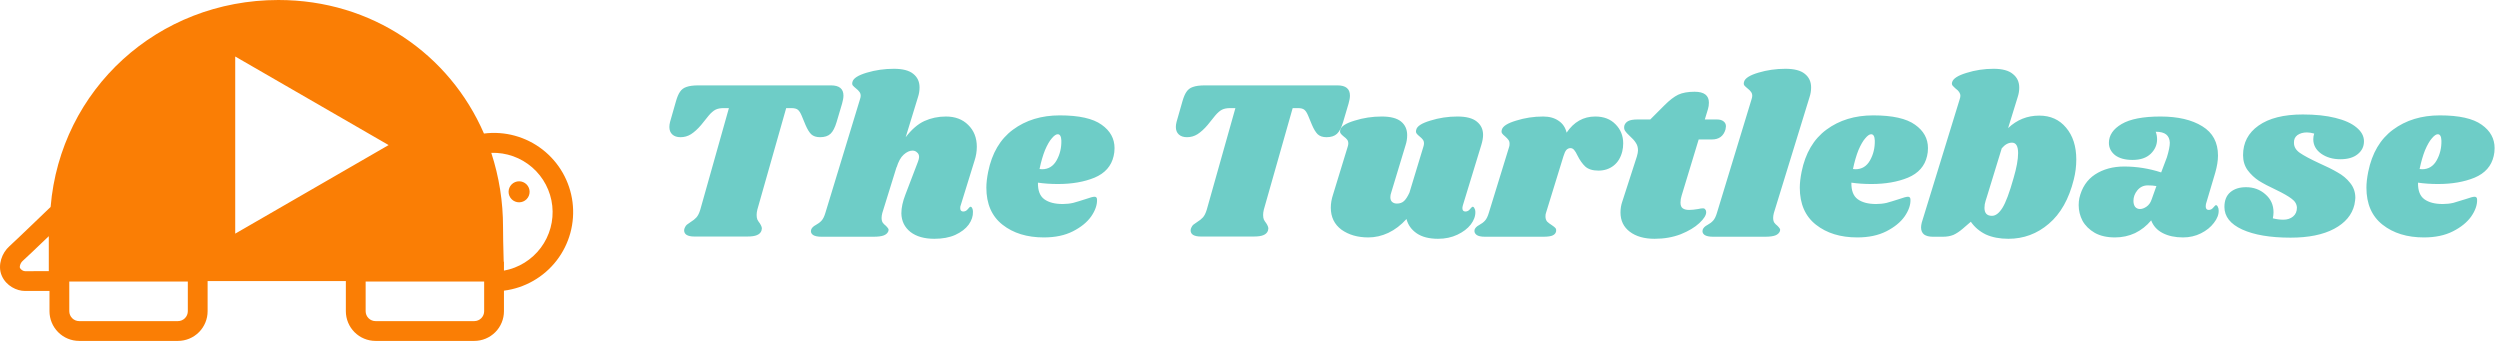
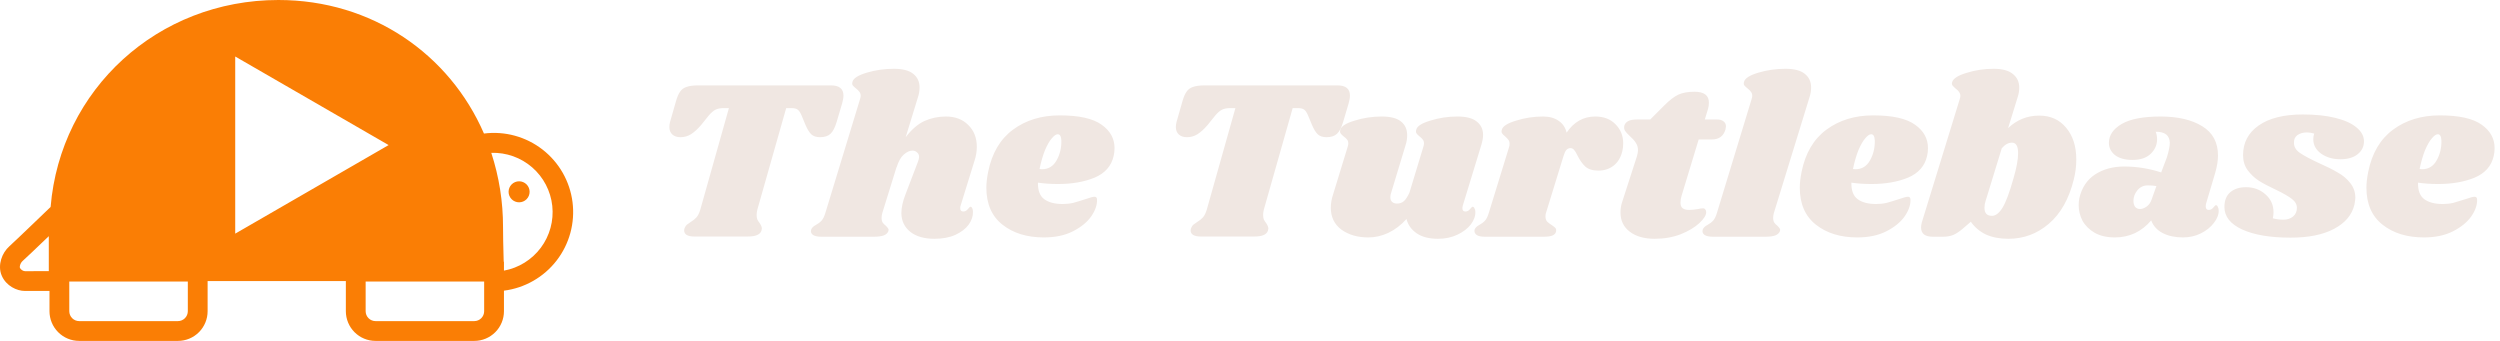
<svg xmlns="http://www.w3.org/2000/svg" width="264" height="36" viewBox="0 0 264 36" fill="none">
  <path fill-rule="evenodd" clip-rule="evenodd" d="M57.282 15.785C55.528 14.427 53.307 13.822 51.106 14.102C47.475 5.724 39.285 0 29.401 0C16.67 0 6.373 9.433 5.345 21.854L4.843 22.335L3.421 23.7C2.349 24.729 1.247 25.776 1.011 25.985C0.593 26.36 0.286 26.843 0.124 27.38C-0.032 27.896 -0.074 28.54 0.198 29.142C0.664 30.188 1.759 30.725 2.637 30.725H5.226V32.864C5.226 33.696 5.556 34.493 6.144 35.081C6.732 35.67 7.53 36 8.362 36H18.788C19.62 36 20.418 35.67 21.006 35.081C21.594 34.493 21.924 33.696 21.924 32.864V29.68H36.522V32.864C36.522 33.696 36.852 34.493 37.44 35.081C38.028 35.67 38.826 36 39.658 36H50.082C50.914 36 51.711 35.67 52.3 35.081C52.888 34.493 53.218 33.696 53.218 32.864V30.694C55.418 30.414 57.417 29.271 58.775 27.517C60.133 25.764 60.738 23.542 60.458 21.342C60.178 19.142 59.036 17.143 57.282 15.785ZM53.12 23.978C53.125 21.317 52.706 18.671 51.88 16.14C53.462 16.089 55.005 16.637 56.199 17.675C57.393 18.713 58.151 20.165 58.321 21.738C58.49 23.312 58.058 24.891 57.112 26.16C56.165 27.428 54.775 28.292 53.218 28.578V27.637H53.191L53.17 26.843C53.145 25.893 53.12 24.944 53.12 23.978ZM5.153 24.94V28.632L2.637 28.637C2.532 28.629 2.429 28.594 2.341 28.536C2.24 28.477 2.159 28.392 2.104 28.289C2.098 28.273 2.069 28.17 2.125 27.986C2.173 27.824 2.263 27.676 2.387 27.56C2.671 27.311 3.823 26.215 4.868 25.212L5.153 24.94ZM38.612 29.728H51.127V32.864C51.127 33.141 51.017 33.407 50.821 33.603C50.625 33.799 50.359 33.909 50.082 33.909H39.658C39.38 33.909 39.114 33.799 38.919 33.603C38.722 33.407 38.612 33.141 38.612 32.864V29.728ZM7.316 29.728H19.834V32.864C19.834 33.141 19.723 33.407 19.527 33.603C19.331 33.799 19.065 33.909 18.788 33.909H8.362C8.085 33.909 7.819 33.799 7.623 33.603C7.427 33.407 7.316 33.141 7.316 32.864V29.728ZM53.791 20.68C53.735 20.545 53.706 20.401 53.706 20.255C53.706 19.96 53.823 19.678 54.032 19.47C54.24 19.262 54.522 19.145 54.817 19.145C55.111 19.145 55.393 19.262 55.602 19.47C55.81 19.678 55.927 19.96 55.927 20.255C55.927 20.401 55.898 20.545 55.842 20.68C55.786 20.814 55.705 20.937 55.602 21.04C55.498 21.143 55.376 21.225 55.241 21.28C55.107 21.336 54.962 21.365 54.817 21.365C54.671 21.365 54.526 21.336 54.392 21.28C54.257 21.225 54.135 21.143 54.032 21.04C53.928 20.937 53.847 20.814 53.791 20.68ZM24.839 24.673L41.039 15.32L24.839 5.967V24.673Z" fill="#FA7E05" />
-   <path d="M87.749 9.016C88.629 9.016 89.069 9.376 89.069 10.096C89.069 10.32 89.021 10.6 88.925 10.936L88.349 12.88C88.173 13.472 87.957 13.888 87.701 14.128C87.445 14.368 87.077 14.488 86.597 14.488C86.197 14.488 85.885 14.384 85.661 14.176C85.453 13.968 85.253 13.64 85.061 13.192L84.653 12.208C84.525 11.904 84.389 11.696 84.245 11.584C84.101 11.472 83.877 11.416 83.573 11.416H83.021L79.973 22.144C79.925 22.352 79.901 22.536 79.901 22.696C79.901 22.888 79.925 23.048 79.973 23.176C80.037 23.304 80.125 23.44 80.237 23.584C80.381 23.808 80.453 23.992 80.453 24.136C80.453 24.168 80.437 24.248 80.405 24.376C80.325 24.584 80.165 24.736 79.925 24.832C79.701 24.928 79.373 24.976 78.941 24.976H73.301C72.965 24.976 72.701 24.92 72.509 24.808C72.333 24.696 72.245 24.536 72.245 24.328C72.245 24.232 72.269 24.136 72.317 24.04C72.381 23.896 72.453 23.792 72.533 23.728C72.629 23.648 72.765 23.552 72.941 23.44C73.181 23.296 73.381 23.136 73.541 22.96C73.701 22.784 73.837 22.512 73.949 22.144L76.973 11.416H76.421C76.069 11.416 75.781 11.472 75.557 11.584C75.333 11.696 75.093 11.904 74.837 12.208L74.045 13.192C73.677 13.624 73.317 13.952 72.965 14.176C72.629 14.384 72.261 14.488 71.861 14.488C71.493 14.488 71.205 14.392 70.997 14.2C70.789 14.008 70.685 13.744 70.685 13.408C70.685 13.248 70.709 13.072 70.757 12.88L71.381 10.696C71.509 10.248 71.653 9.912 71.813 9.688C71.973 9.448 72.197 9.28 72.485 9.184C72.789 9.072 73.213 9.016 73.757 9.016H87.749ZM101.448 21.688C101.416 21.752 101.4 21.848 101.4 21.976C101.4 22.088 101.424 22.176 101.472 22.24C101.536 22.304 101.616 22.336 101.712 22.336C101.904 22.336 102.064 22.256 102.192 22.096C102.336 21.92 102.432 21.832 102.48 21.832C102.56 21.832 102.624 21.888 102.672 22C102.72 22.096 102.744 22.216 102.744 22.36C102.76 22.824 102.608 23.28 102.288 23.728C101.968 24.16 101.496 24.52 100.872 24.808C100.264 25.08 99.528 25.216 98.664 25.216C97.608 25.216 96.768 24.976 96.144 24.496C95.52 24 95.2 23.344 95.184 22.528C95.184 21.936 95.328 21.272 95.616 20.536L96.936 17.08C97.016 16.872 97.056 16.704 97.056 16.576C97.056 16.368 96.984 16.208 96.84 16.096C96.712 15.968 96.552 15.904 96.36 15.904C96.056 15.904 95.744 16.048 95.424 16.336C95.12 16.608 94.872 17.056 94.68 17.68V17.632L93.168 22.504C93.12 22.696 93.096 22.864 93.096 23.008C93.096 23.216 93.136 23.384 93.216 23.512C93.296 23.624 93.408 23.736 93.552 23.848C93.664 23.96 93.744 24.056 93.792 24.136C93.84 24.2 93.848 24.288 93.816 24.4C93.736 24.608 93.576 24.76 93.336 24.856C93.096 24.952 92.728 25 92.232 25H86.76C86.344 25 86.04 24.936 85.848 24.808C85.656 24.664 85.592 24.48 85.656 24.256C85.72 24.064 85.888 23.896 86.16 23.752C86.4 23.624 86.6 23.472 86.76 23.296C86.92 23.12 87.056 22.84 87.168 22.456L90.816 10.48C90.864 10.336 90.888 10.216 90.888 10.12C90.888 9.944 90.84 9.8 90.744 9.688C90.664 9.576 90.552 9.464 90.408 9.352C90.248 9.224 90.128 9.112 90.048 9.016C89.984 8.92 89.976 8.792 90.024 8.632C90.12 8.264 90.624 7.944 91.536 7.672C92.448 7.4 93.4 7.264 94.392 7.264C95.32 7.264 96 7.44 96.432 7.792C96.88 8.144 97.104 8.624 97.104 9.232C97.104 9.584 97.048 9.928 96.936 10.264L95.64 14.488C96.264 13.672 96.92 13.104 97.608 12.784C98.312 12.464 99.072 12.304 99.888 12.304C100.864 12.304 101.648 12.6 102.24 13.192C102.848 13.784 103.152 14.552 103.152 15.496C103.152 15.992 103.072 16.48 102.912 16.96L101.448 21.688ZM111.911 12.184C113.943 12.184 115.415 12.512 116.327 13.168C117.239 13.808 117.695 14.632 117.695 15.64C117.695 15.944 117.663 16.224 117.599 16.48C117.359 17.536 116.687 18.296 115.583 18.76C114.495 19.208 113.207 19.432 111.719 19.432C110.967 19.432 110.263 19.384 109.607 19.288C109.591 20.12 109.815 20.704 110.279 21.04C110.743 21.376 111.391 21.544 112.223 21.544C112.607 21.544 112.975 21.504 113.327 21.424C113.679 21.328 114.127 21.192 114.671 21.016C115.119 20.856 115.423 20.776 115.583 20.776C115.759 20.776 115.847 20.88 115.847 21.088C115.863 21.648 115.655 22.24 115.223 22.864C114.791 23.472 114.151 23.992 113.303 24.424C112.455 24.856 111.431 25.072 110.231 25.072C108.455 25.072 106.999 24.624 105.863 23.728C104.727 22.832 104.159 21.528 104.159 19.816C104.159 19.336 104.223 18.776 104.351 18.136C104.751 16.168 105.623 14.688 106.967 13.696C108.327 12.688 109.975 12.184 111.911 12.184ZM109.775 17.848C109.839 17.864 109.927 17.872 110.039 17.872C110.711 17.872 111.223 17.56 111.575 16.936C111.927 16.312 112.095 15.616 112.079 14.848C112.063 14.4 111.935 14.176 111.695 14.176C111.519 14.176 111.311 14.32 111.071 14.608C110.831 14.88 110.591 15.296 110.351 15.856C110.127 16.416 109.935 17.08 109.775 17.848ZM141.234 9.016C142.114 9.016 142.554 9.376 142.554 10.096C142.554 10.32 142.506 10.6 142.41 10.936L141.834 12.88C141.658 13.472 141.442 13.888 141.186 14.128C140.93 14.368 140.562 14.488 140.082 14.488C139.682 14.488 139.37 14.384 139.146 14.176C138.938 13.968 138.738 13.64 138.546 13.192L138.138 12.208C138.01 11.904 137.874 11.696 137.73 11.584C137.586 11.472 137.362 11.416 137.058 11.416H136.506L133.458 22.144C133.41 22.352 133.386 22.536 133.386 22.696C133.386 22.888 133.41 23.048 133.458 23.176C133.522 23.304 133.61 23.44 133.722 23.584C133.866 23.808 133.938 23.992 133.938 24.136C133.938 24.168 133.922 24.248 133.89 24.376C133.81 24.584 133.65 24.736 133.41 24.832C133.186 24.928 132.858 24.976 132.426 24.976H126.786C126.45 24.976 126.186 24.92 125.994 24.808C125.818 24.696 125.73 24.536 125.73 24.328C125.73 24.232 125.754 24.136 125.802 24.04C125.866 23.896 125.938 23.792 126.018 23.728C126.114 23.648 126.25 23.552 126.426 23.44C126.666 23.296 126.866 23.136 127.026 22.96C127.186 22.784 127.322 22.512 127.434 22.144L130.458 11.416H129.906C129.554 11.416 129.266 11.472 129.042 11.584C128.818 11.696 128.578 11.904 128.322 12.208L127.53 13.192C127.162 13.624 126.802 13.952 126.45 14.176C126.114 14.384 125.746 14.488 125.346 14.488C124.978 14.488 124.69 14.392 124.482 14.2C124.274 14.008 124.17 13.744 124.17 13.408C124.17 13.248 124.194 13.072 124.242 12.88L124.866 10.696C124.994 10.248 125.138 9.912 125.298 9.688C125.458 9.448 125.682 9.28 125.97 9.184C126.274 9.072 126.698 9.016 127.242 9.016H141.234ZM154.477 21.688C154.445 21.816 154.429 21.912 154.429 21.976C154.429 22.088 154.453 22.176 154.501 22.24C154.565 22.304 154.645 22.336 154.741 22.336C154.933 22.336 155.093 22.256 155.221 22.096C155.365 21.92 155.461 21.832 155.509 21.832C155.589 21.832 155.653 21.888 155.701 22C155.765 22.096 155.797 22.216 155.797 22.36C155.813 22.808 155.653 23.256 155.317 23.704C154.981 24.136 154.509 24.496 153.901 24.784C153.293 25.072 152.613 25.216 151.861 25.216C150.917 25.216 150.165 25.024 149.605 24.64C149.045 24.256 148.685 23.752 148.525 23.128C147.949 23.768 147.309 24.256 146.605 24.592C145.917 24.912 145.213 25.072 144.493 25.072C143.373 25.072 142.429 24.8 141.661 24.256C140.909 23.696 140.533 22.92 140.533 21.928C140.533 21.48 140.613 21.016 140.773 20.536L142.309 15.52C142.357 15.376 142.381 15.256 142.381 15.16C142.381 14.984 142.341 14.848 142.261 14.752C142.181 14.64 142.061 14.528 141.901 14.416C141.741 14.288 141.629 14.176 141.565 14.08C141.501 13.984 141.493 13.856 141.541 13.696C141.637 13.328 142.141 13.008 143.053 12.736C143.965 12.448 144.917 12.304 145.909 12.304C146.837 12.304 147.517 12.48 147.949 12.832C148.381 13.184 148.597 13.664 148.597 14.272C148.597 14.64 148.541 14.992 148.429 15.328L146.917 20.32C146.853 20.496 146.821 20.664 146.821 20.824C146.821 21.048 146.885 21.216 147.013 21.328C147.141 21.44 147.309 21.496 147.517 21.496C147.821 21.496 148.069 21.408 148.261 21.232C148.453 21.056 148.645 20.76 148.837 20.344L150.301 15.52C150.349 15.376 150.373 15.256 150.373 15.16C150.373 14.984 150.333 14.848 150.253 14.752C150.173 14.64 150.061 14.528 149.917 14.416C149.757 14.288 149.645 14.176 149.581 14.08C149.517 13.984 149.509 13.856 149.557 13.696C149.637 13.328 150.133 13.008 151.045 12.736C151.957 12.448 152.909 12.304 153.901 12.304C154.829 12.304 155.509 12.48 155.941 12.832C156.389 13.184 156.613 13.656 156.613 14.248C156.613 14.552 156.549 14.912 156.421 15.328L154.477 21.688ZM168.458 12.304C169.354 12.304 170.066 12.576 170.594 13.12C171.138 13.664 171.41 14.336 171.41 15.136C171.41 15.44 171.378 15.72 171.314 15.976C171.154 16.632 170.85 17.136 170.402 17.488C169.954 17.84 169.418 18.016 168.794 18.016C168.186 18.016 167.722 17.872 167.402 17.584C167.098 17.296 166.826 16.912 166.586 16.432C166.458 16.16 166.338 15.96 166.226 15.832C166.114 15.704 165.986 15.64 165.842 15.64C165.682 15.64 165.538 15.704 165.41 15.832C165.298 15.96 165.194 16.184 165.098 16.504L163.25 22.504C163.218 22.584 163.202 22.704 163.202 22.864C163.202 23.072 163.258 23.248 163.37 23.392C163.498 23.52 163.666 23.648 163.874 23.776C164.066 23.904 164.194 24.008 164.258 24.088C164.322 24.168 164.346 24.272 164.33 24.4C164.298 24.608 164.178 24.76 163.97 24.856C163.778 24.952 163.442 25 162.962 25H156.818C156.402 25 156.106 24.936 155.93 24.808C155.738 24.664 155.666 24.48 155.714 24.256C155.778 24.064 155.946 23.896 156.218 23.752C156.458 23.624 156.658 23.472 156.818 23.296C156.978 23.12 157.114 22.84 157.226 22.456L159.362 15.52C159.394 15.44 159.41 15.328 159.41 15.184C159.41 15.008 159.37 14.872 159.29 14.776C159.226 14.68 159.114 14.56 158.954 14.416C158.794 14.288 158.682 14.176 158.618 14.08C158.554 13.984 158.546 13.856 158.594 13.696C158.69 13.328 159.194 13.008 160.106 12.736C161.018 12.448 161.97 12.304 162.962 12.304C163.618 12.304 164.162 12.456 164.594 12.76C165.026 13.048 165.306 13.464 165.434 14.008C166.202 12.872 167.21 12.304 168.458 12.304ZM181.3 12.616C181.604 12.616 181.836 12.68 181.996 12.808C182.172 12.936 182.26 13.112 182.26 13.336C182.26 13.4 182.244 13.512 182.212 13.672C182.004 14.376 181.524 14.728 180.772 14.728H179.38L177.58 20.656C177.5 20.896 177.46 21.144 177.46 21.4C177.46 21.688 177.54 21.888 177.7 22C177.86 22.112 178.084 22.168 178.372 22.168C178.628 22.168 178.948 22.136 179.332 22.072C179.524 22.024 179.692 22 179.836 22C179.948 22 180.028 22.04 180.076 22.12C180.14 22.184 180.172 22.272 180.172 22.384C180.188 22.704 179.948 23.096 179.452 23.56C178.972 24.008 178.316 24.4 177.484 24.736C176.652 25.056 175.732 25.216 174.724 25.216C173.636 25.216 172.764 24.968 172.108 24.472C171.452 23.976 171.124 23.296 171.124 22.432C171.124 22.032 171.188 21.648 171.316 21.28L172.852 16.528C172.932 16.256 172.972 16.04 172.972 15.88C172.972 15.56 172.892 15.288 172.732 15.064C172.588 14.84 172.38 14.608 172.108 14.368C171.868 14.144 171.7 13.96 171.604 13.816C171.508 13.656 171.484 13.472 171.532 13.264C171.596 13.056 171.732 12.896 171.94 12.784C172.148 12.672 172.476 12.616 172.924 12.616H174.268L175.78 11.104C176.308 10.576 176.788 10.208 177.22 10C177.668 9.792 178.244 9.688 178.948 9.688C179.956 9.688 180.46 10.072 180.46 10.84C180.46 11.08 180.428 11.304 180.364 11.512L180.028 12.616H181.3ZM188.541 7.264C189.469 7.264 190.149 7.44 190.581 7.792C191.029 8.144 191.253 8.624 191.253 9.232C191.253 9.584 191.197 9.928 191.085 10.264L187.317 22.504C187.269 22.696 187.245 22.864 187.245 23.008C187.245 23.216 187.285 23.384 187.365 23.512C187.445 23.624 187.557 23.736 187.701 23.848C187.813 23.96 187.893 24.056 187.941 24.136C187.989 24.2 187.997 24.288 187.965 24.4C187.885 24.608 187.725 24.76 187.485 24.856C187.245 24.952 186.877 25 186.381 25H180.909C180.493 25 180.189 24.936 179.997 24.808C179.805 24.664 179.741 24.48 179.805 24.256C179.869 24.064 180.037 23.896 180.309 23.752C180.549 23.624 180.749 23.472 180.909 23.296C181.069 23.12 181.205 22.84 181.317 22.456L184.965 10.48C185.013 10.336 185.037 10.216 185.037 10.12C185.037 9.944 184.989 9.8 184.893 9.688C184.813 9.576 184.701 9.464 184.557 9.352C184.397 9.224 184.277 9.112 184.197 9.016C184.133 8.92 184.125 8.792 184.173 8.632C184.269 8.264 184.773 7.944 185.685 7.672C186.597 7.4 187.549 7.264 188.541 7.264ZM197.81 12.184C199.842 12.184 201.314 12.512 202.226 13.168C203.138 13.808 203.594 14.632 203.594 15.64C203.594 15.944 203.562 16.224 203.498 16.48C203.258 17.536 202.586 18.296 201.482 18.76C200.394 19.208 199.106 19.432 197.618 19.432C196.866 19.432 196.162 19.384 195.506 19.288C195.49 20.12 195.714 20.704 196.178 21.04C196.642 21.376 197.29 21.544 198.122 21.544C198.506 21.544 198.874 21.504 199.226 21.424C199.578 21.328 200.026 21.192 200.57 21.016C201.018 20.856 201.322 20.776 201.482 20.776C201.658 20.776 201.746 20.88 201.746 21.088C201.762 21.648 201.554 22.24 201.122 22.864C200.69 23.472 200.05 23.992 199.202 24.424C198.354 24.856 197.33 25.072 196.13 25.072C194.354 25.072 192.898 24.624 191.762 23.728C190.626 22.832 190.058 21.528 190.058 19.816C190.058 19.336 190.122 18.776 190.25 18.136C190.65 16.168 191.522 14.688 192.866 13.696C194.226 12.688 195.874 12.184 197.81 12.184ZM195.674 17.848C195.738 17.864 195.826 17.872 195.938 17.872C196.61 17.872 197.122 17.56 197.474 16.936C197.826 16.312 197.994 15.616 197.978 14.848C197.962 14.4 197.834 14.176 197.594 14.176C197.418 14.176 197.21 14.32 196.97 14.608C196.73 14.88 196.49 15.296 196.25 15.856C196.026 16.416 195.834 17.08 195.674 17.848ZM215.344 12.208C216.528 12.208 217.472 12.632 218.176 13.48C218.896 14.328 219.256 15.448 219.256 16.84C219.256 17.56 219.168 18.264 218.992 18.952C218.48 21.016 217.6 22.576 216.352 23.632C215.12 24.688 213.696 25.216 212.08 25.216C211.168 25.216 210.376 25.064 209.704 24.76C209.048 24.44 208.52 23.992 208.12 23.416L207.256 24.16C206.92 24.448 206.592 24.664 206.272 24.808C205.952 24.936 205.584 25 205.168 25H204.112C203.712 25 203.4 24.92 203.176 24.76C202.968 24.584 202.864 24.336 202.864 24.016C202.864 23.872 202.888 23.704 202.936 23.512L206.944 10.48C206.992 10.336 207.016 10.216 207.016 10.12C207.016 9.848 206.848 9.592 206.512 9.352C206.352 9.208 206.24 9.096 206.176 9.016C206.112 8.92 206.104 8.8 206.152 8.656C206.264 8.288 206.768 7.968 207.664 7.696C208.576 7.408 209.528 7.264 210.52 7.264C211.448 7.264 212.128 7.448 212.56 7.816C213.008 8.168 213.232 8.648 213.232 9.256C213.232 9.592 213.176 9.928 213.064 10.264L212.056 13.528C212.984 12.648 214.08 12.208 215.344 12.208ZM212.632 18.808C212.952 17.72 213.112 16.84 213.112 16.168C213.112 15.432 212.896 15.064 212.464 15.064C212.08 15.064 211.72 15.264 211.384 15.664L209.824 20.752L209.68 21.208C209.6 21.448 209.56 21.696 209.56 21.952C209.56 22.512 209.824 22.792 210.352 22.792C210.736 22.792 211.104 22.512 211.456 21.952C211.808 21.392 212.2 20.344 212.632 18.808ZM228.148 12.304C229.988 12.304 231.46 12.648 232.564 13.336C233.668 14.008 234.22 15.04 234.22 16.432C234.22 16.96 234.124 17.56 233.932 18.232L232.948 21.544C232.932 21.608 232.924 21.688 232.924 21.784C232.924 22.04 233.028 22.168 233.236 22.168C233.428 22.168 233.588 22.088 233.716 21.928C233.86 21.752 233.956 21.664 234.004 21.664C234.084 21.664 234.148 21.72 234.196 21.832C234.26 21.944 234.292 22.072 234.292 22.216C234.308 22.648 234.14 23.088 233.788 23.536C233.452 23.984 232.996 24.352 232.42 24.64C231.844 24.928 231.212 25.072 230.524 25.072C229.692 25.072 228.98 24.92 228.388 24.616C227.796 24.312 227.388 23.864 227.164 23.272C226.684 23.848 226.116 24.296 225.46 24.616C224.804 24.92 224.1 25.072 223.348 25.072C222.5 25.072 221.788 24.912 221.212 24.592C220.636 24.256 220.204 23.832 219.916 23.32C219.644 22.792 219.508 22.24 219.508 21.664C219.508 21.408 219.532 21.16 219.58 20.92C219.836 19.816 220.388 18.984 221.236 18.424C222.1 17.864 223.124 17.584 224.308 17.584C225.636 17.584 226.94 17.792 228.22 18.208L228.82 16.624C229.028 15.952 229.132 15.432 229.132 15.064C229.116 14.68 228.988 14.392 228.748 14.2C228.508 14.008 228.14 13.912 227.644 13.912C227.74 14.168 227.788 14.432 227.788 14.704C227.788 15.296 227.564 15.808 227.116 16.24C226.668 16.672 226.028 16.888 225.196 16.888C224.412 16.888 223.796 16.72 223.348 16.384C222.916 16.032 222.7 15.6 222.7 15.088C222.7 14.288 223.148 13.624 224.044 13.096C224.94 12.568 226.308 12.304 228.148 12.304ZM226.804 19.576C226.356 19.576 225.988 19.752 225.7 20.104C225.428 20.44 225.292 20.808 225.292 21.208C225.292 21.464 225.348 21.672 225.46 21.832C225.588 21.992 225.764 22.072 225.988 22.072C226.196 22.072 226.42 21.992 226.66 21.832C226.916 21.656 227.1 21.4 227.212 21.064L227.716 19.648C227.444 19.6 227.14 19.576 226.804 19.576ZM243.179 12.088C244.507 12.088 245.651 12.208 246.611 12.448C247.587 12.688 248.331 13.024 248.843 13.456C249.371 13.888 249.635 14.376 249.635 14.92C249.635 15.48 249.411 15.936 248.963 16.288C248.531 16.64 247.923 16.816 247.139 16.816C246.339 16.816 245.659 16.616 245.099 16.216C244.555 15.816 244.283 15.312 244.283 14.704C244.283 14.496 244.315 14.296 244.379 14.104C244.091 14.024 243.835 13.984 243.611 13.984C243.211 13.984 242.875 14.08 242.603 14.272C242.347 14.464 242.227 14.736 242.243 15.088C242.243 15.504 242.451 15.856 242.867 16.144C243.283 16.432 243.955 16.792 244.883 17.224C245.683 17.576 246.339 17.904 246.851 18.208C247.379 18.496 247.819 18.864 248.171 19.312C248.539 19.76 248.723 20.288 248.723 20.896C248.723 21.024 248.691 21.264 248.627 21.616C248.371 22.688 247.659 23.536 246.491 24.16C245.323 24.784 243.787 25.096 241.883 25.096C239.739 25.096 238.035 24.808 236.771 24.232C235.523 23.656 234.899 22.864 234.899 21.856C234.899 21.168 235.107 20.648 235.523 20.296C235.939 19.944 236.491 19.768 237.179 19.768C237.979 19.768 238.659 20.016 239.219 20.512C239.795 21.008 240.083 21.64 240.083 22.408C240.083 22.616 240.059 22.832 240.011 23.056C240.395 23.152 240.763 23.2 241.115 23.2C241.531 23.2 241.875 23.088 242.147 22.864C242.419 22.64 242.555 22.328 242.555 21.928C242.539 21.56 242.355 21.248 242.003 20.992C241.651 20.72 241.091 20.4 240.323 20.032C239.603 19.696 239.011 19.384 238.547 19.096C238.083 18.792 237.683 18.416 237.347 17.968C237.027 17.52 236.867 16.992 236.867 16.384C236.867 15.072 237.411 14.032 238.499 13.264C239.603 12.48 241.163 12.088 243.179 12.088ZM257.646 12.184C259.678 12.184 261.15 12.512 262.062 13.168C262.974 13.808 263.43 14.632 263.43 15.64C263.43 15.944 263.398 16.224 263.334 16.48C263.094 17.536 262.422 18.296 261.318 18.76C260.23 19.208 258.942 19.432 257.454 19.432C256.702 19.432 255.998 19.384 255.342 19.288C255.326 20.12 255.55 20.704 256.014 21.04C256.478 21.376 257.126 21.544 257.958 21.544C258.342 21.544 258.71 21.504 259.062 21.424C259.414 21.328 259.862 21.192 260.406 21.016C260.854 20.856 261.158 20.776 261.318 20.776C261.494 20.776 261.582 20.88 261.582 21.088C261.598 21.648 261.39 22.24 260.958 22.864C260.526 23.472 259.886 23.992 259.038 24.424C258.19 24.856 257.166 25.072 255.966 25.072C254.19 25.072 252.734 24.624 251.598 23.728C250.462 22.832 249.894 21.528 249.894 19.816C249.894 19.336 249.958 18.776 250.086 18.136C250.486 16.168 251.358 14.688 252.702 13.696C254.062 12.688 255.71 12.184 257.646 12.184ZM255.51 17.848C255.574 17.864 255.662 17.872 255.774 17.872C256.446 17.872 256.958 17.56 257.31 16.936C257.662 16.312 257.83 15.616 257.814 14.848C257.798 14.4 257.67 14.176 257.43 14.176C257.254 14.176 257.046 14.32 256.806 14.608C256.566 14.88 256.326 15.296 256.086 15.856C255.862 16.416 255.67 17.08 255.51 17.848Z" fill="#6ECDC7" />
+   <path d="M87.749 9.016C88.629 9.016 89.069 9.376 89.069 10.096C89.069 10.32 89.021 10.6 88.925 10.936L88.349 12.88C88.173 13.472 87.957 13.888 87.701 14.128C87.445 14.368 87.077 14.488 86.597 14.488C86.197 14.488 85.885 14.384 85.661 14.176C85.453 13.968 85.253 13.64 85.061 13.192L84.653 12.208C84.525 11.904 84.389 11.696 84.245 11.584C84.101 11.472 83.877 11.416 83.573 11.416H83.021L79.973 22.144C79.925 22.352 79.901 22.536 79.901 22.696C79.901 22.888 79.925 23.048 79.973 23.176C80.037 23.304 80.125 23.44 80.237 23.584C80.381 23.808 80.453 23.992 80.453 24.136C80.453 24.168 80.437 24.248 80.405 24.376C80.325 24.584 80.165 24.736 79.925 24.832C79.701 24.928 79.373 24.976 78.941 24.976H73.301C72.965 24.976 72.701 24.92 72.509 24.808C72.333 24.696 72.245 24.536 72.245 24.328C72.245 24.232 72.269 24.136 72.317 24.04C72.381 23.896 72.453 23.792 72.533 23.728C72.629 23.648 72.765 23.552 72.941 23.44C73.181 23.296 73.381 23.136 73.541 22.96C73.701 22.784 73.837 22.512 73.949 22.144L76.973 11.416H76.421C76.069 11.416 75.781 11.472 75.557 11.584C75.333 11.696 75.093 11.904 74.837 12.208L74.045 13.192C73.677 13.624 73.317 13.952 72.965 14.176C72.629 14.384 72.261 14.488 71.861 14.488C71.493 14.488 71.205 14.392 70.997 14.2C70.789 14.008 70.685 13.744 70.685 13.408C70.685 13.248 70.709 13.072 70.757 12.88L71.381 10.696C71.509 10.248 71.653 9.912 71.813 9.688C71.973 9.448 72.197 9.28 72.485 9.184C72.789 9.072 73.213 9.016 73.757 9.016H87.749ZM101.448 21.688C101.416 21.752 101.4 21.848 101.4 21.976C101.4 22.088 101.424 22.176 101.472 22.24C101.536 22.304 101.616 22.336 101.712 22.336C101.904 22.336 102.064 22.256 102.192 22.096C102.336 21.92 102.432 21.832 102.48 21.832C102.56 21.832 102.624 21.888 102.672 22C102.72 22.096 102.744 22.216 102.744 22.36C102.76 22.824 102.608 23.28 102.288 23.728C101.968 24.16 101.496 24.52 100.872 24.808C100.264 25.08 99.528 25.216 98.664 25.216C97.608 25.216 96.768 24.976 96.144 24.496C95.52 24 95.2 23.344 95.184 22.528C95.184 21.936 95.328 21.272 95.616 20.536L96.936 17.08C97.016 16.872 97.056 16.704 97.056 16.576C97.056 16.368 96.984 16.208 96.84 16.096C96.712 15.968 96.552 15.904 96.36 15.904C96.056 15.904 95.744 16.048 95.424 16.336C95.12 16.608 94.872 17.056 94.68 17.68V17.632L93.168 22.504C93.12 22.696 93.096 22.864 93.096 23.008C93.096 23.216 93.136 23.384 93.216 23.512C93.296 23.624 93.408 23.736 93.552 23.848C93.664 23.96 93.744 24.056 93.792 24.136C93.84 24.2 93.848 24.288 93.816 24.4C93.736 24.608 93.576 24.76 93.336 24.856C93.096 24.952 92.728 25 92.232 25H86.76C86.344 25 86.04 24.936 85.848 24.808C85.656 24.664 85.592 24.48 85.656 24.256C85.72 24.064 85.888 23.896 86.16 23.752C86.4 23.624 86.6 23.472 86.76 23.296C86.92 23.12 87.056 22.84 87.168 22.456L90.816 10.48C90.864 10.336 90.888 10.216 90.888 10.12C90.888 9.944 90.84 9.8 90.744 9.688C90.664 9.576 90.552 9.464 90.408 9.352C90.248 9.224 90.128 9.112 90.048 9.016C89.984 8.92 89.976 8.792 90.024 8.632C90.12 8.264 90.624 7.944 91.536 7.672C92.448 7.4 93.4 7.264 94.392 7.264C95.32 7.264 96 7.44 96.432 7.792C96.88 8.144 97.104 8.624 97.104 9.232C97.104 9.584 97.048 9.928 96.936 10.264L95.64 14.488C96.264 13.672 96.92 13.104 97.608 12.784C98.312 12.464 99.072 12.304 99.888 12.304C100.864 12.304 101.648 12.6 102.24 13.192C102.848 13.784 103.152 14.552 103.152 15.496C103.152 15.992 103.072 16.48 102.912 16.96L101.448 21.688ZM111.911 12.184C113.943 12.184 115.415 12.512 116.327 13.168C117.239 13.808 117.695 14.632 117.695 15.64C117.695 15.944 117.663 16.224 117.599 16.48C117.359 17.536 116.687 18.296 115.583 18.76C114.495 19.208 113.207 19.432 111.719 19.432C110.967 19.432 110.263 19.384 109.607 19.288C109.591 20.12 109.815 20.704 110.279 21.04C110.743 21.376 111.391 21.544 112.223 21.544C112.607 21.544 112.975 21.504 113.327 21.424C113.679 21.328 114.127 21.192 114.671 21.016C115.119 20.856 115.423 20.776 115.583 20.776C115.759 20.776 115.847 20.88 115.847 21.088C115.863 21.648 115.655 22.24 115.223 22.864C114.791 23.472 114.151 23.992 113.303 24.424C112.455 24.856 111.431 25.072 110.231 25.072C108.455 25.072 106.999 24.624 105.863 23.728C104.727 22.832 104.159 21.528 104.159 19.816C104.159 19.336 104.223 18.776 104.351 18.136C104.751 16.168 105.623 14.688 106.967 13.696C108.327 12.688 109.975 12.184 111.911 12.184ZM109.775 17.848C109.839 17.864 109.927 17.872 110.039 17.872C110.711 17.872 111.223 17.56 111.575 16.936C111.927 16.312 112.095 15.616 112.079 14.848C112.063 14.4 111.935 14.176 111.695 14.176C111.519 14.176 111.311 14.32 111.071 14.608C110.831 14.88 110.591 15.296 110.351 15.856C110.127 16.416 109.935 17.08 109.775 17.848ZM141.234 9.016C142.114 9.016 142.554 9.376 142.554 10.096C142.554 10.32 142.506 10.6 142.41 10.936L141.834 12.88C141.658 13.472 141.442 13.888 141.186 14.128C140.93 14.368 140.562 14.488 140.082 14.488C139.682 14.488 139.37 14.384 139.146 14.176C138.938 13.968 138.738 13.64 138.546 13.192L138.138 12.208C138.01 11.904 137.874 11.696 137.73 11.584C137.586 11.472 137.362 11.416 137.058 11.416H136.506L133.458 22.144C133.41 22.352 133.386 22.536 133.386 22.696C133.386 22.888 133.41 23.048 133.458 23.176C133.522 23.304 133.61 23.44 133.722 23.584C133.866 23.808 133.938 23.992 133.938 24.136C133.938 24.168 133.922 24.248 133.89 24.376C133.81 24.584 133.65 24.736 133.41 24.832C133.186 24.928 132.858 24.976 132.426 24.976H126.786C126.45 24.976 126.186 24.92 125.994 24.808C125.818 24.696 125.73 24.536 125.73 24.328C125.73 24.232 125.754 24.136 125.802 24.04C125.866 23.896 125.938 23.792 126.018 23.728C126.114 23.648 126.25 23.552 126.426 23.44C126.666 23.296 126.866 23.136 127.026 22.96C127.186 22.784 127.322 22.512 127.434 22.144L130.458 11.416H129.906C129.554 11.416 129.266 11.472 129.042 11.584C128.818 11.696 128.578 11.904 128.322 12.208L127.53 13.192C127.162 13.624 126.802 13.952 126.45 14.176C126.114 14.384 125.746 14.488 125.346 14.488C124.978 14.488 124.69 14.392 124.482 14.2C124.274 14.008 124.17 13.744 124.17 13.408C124.17 13.248 124.194 13.072 124.242 12.88L124.866 10.696C124.994 10.248 125.138 9.912 125.298 9.688C125.458 9.448 125.682 9.28 125.97 9.184C126.274 9.072 126.698 9.016 127.242 9.016H141.234ZM154.477 21.688C154.445 21.816 154.429 21.912 154.429 21.976C154.429 22.088 154.453 22.176 154.501 22.24C154.565 22.304 154.645 22.336 154.741 22.336C154.933 22.336 155.093 22.256 155.221 22.096C155.365 21.92 155.461 21.832 155.509 21.832C155.589 21.832 155.653 21.888 155.701 22C155.765 22.096 155.797 22.216 155.797 22.36C155.813 22.808 155.653 23.256 155.317 23.704C154.981 24.136 154.509 24.496 153.901 24.784C153.293 25.072 152.613 25.216 151.861 25.216C150.917 25.216 150.165 25.024 149.605 24.64C149.045 24.256 148.685 23.752 148.525 23.128C147.949 23.768 147.309 24.256 146.605 24.592C145.917 24.912 145.213 25.072 144.493 25.072C143.373 25.072 142.429 24.8 141.661 24.256C140.909 23.696 140.533 22.92 140.533 21.928C140.533 21.48 140.613 21.016 140.773 20.536L142.309 15.52C142.357 15.376 142.381 15.256 142.381 15.16C142.381 14.984 142.341 14.848 142.261 14.752C142.181 14.64 142.061 14.528 141.901 14.416C141.741 14.288 141.629 14.176 141.565 14.08C141.501 13.984 141.493 13.856 141.541 13.696C141.637 13.328 142.141 13.008 143.053 12.736C143.965 12.448 144.917 12.304 145.909 12.304C146.837 12.304 147.517 12.48 147.949 12.832C148.381 13.184 148.597 13.664 148.597 14.272C148.597 14.64 148.541 14.992 148.429 15.328L146.917 20.32C146.853 20.496 146.821 20.664 146.821 20.824C146.821 21.048 146.885 21.216 147.013 21.328C147.141 21.44 147.309 21.496 147.517 21.496C147.821 21.496 148.069 21.408 148.261 21.232C148.453 21.056 148.645 20.76 148.837 20.344L150.301 15.52C150.349 15.376 150.373 15.256 150.373 15.16C150.373 14.984 150.333 14.848 150.253 14.752C150.173 14.64 150.061 14.528 149.917 14.416C149.757 14.288 149.645 14.176 149.581 14.08C149.517 13.984 149.509 13.856 149.557 13.696C149.637 13.328 150.133 13.008 151.045 12.736C151.957 12.448 152.909 12.304 153.901 12.304C154.829 12.304 155.509 12.48 155.941 12.832C156.389 13.184 156.613 13.656 156.613 14.248C156.613 14.552 156.549 14.912 156.421 15.328L154.477 21.688ZM168.458 12.304C169.354 12.304 170.066 12.576 170.594 13.12C171.138 13.664 171.41 14.336 171.41 15.136C171.41 15.44 171.378 15.72 171.314 15.976C171.154 16.632 170.85 17.136 170.402 17.488C169.954 17.84 169.418 18.016 168.794 18.016C168.186 18.016 167.722 17.872 167.402 17.584C167.098 17.296 166.826 16.912 166.586 16.432C166.458 16.16 166.338 15.96 166.226 15.832C166.114 15.704 165.986 15.64 165.842 15.64C165.682 15.64 165.538 15.704 165.41 15.832C165.298 15.96 165.194 16.184 165.098 16.504L163.25 22.504C163.218 22.584 163.202 22.704 163.202 22.864C163.202 23.072 163.258 23.248 163.37 23.392C163.498 23.52 163.666 23.648 163.874 23.776C164.066 23.904 164.194 24.008 164.258 24.088C164.322 24.168 164.346 24.272 164.33 24.4C164.298 24.608 164.178 24.76 163.97 24.856C163.778 24.952 163.442 25 162.962 25H156.818C156.402 25 156.106 24.936 155.93 24.808C155.738 24.664 155.666 24.48 155.714 24.256C155.778 24.064 155.946 23.896 156.218 23.752C156.458 23.624 156.658 23.472 156.818 23.296C156.978 23.12 157.114 22.84 157.226 22.456L159.362 15.52C159.394 15.44 159.41 15.328 159.41 15.184C159.41 15.008 159.37 14.872 159.29 14.776C159.226 14.68 159.114 14.56 158.954 14.416C158.794 14.288 158.682 14.176 158.618 14.08C158.554 13.984 158.546 13.856 158.594 13.696C158.69 13.328 159.194 13.008 160.106 12.736C161.018 12.448 161.97 12.304 162.962 12.304C163.618 12.304 164.162 12.456 164.594 12.76C165.026 13.048 165.306 13.464 165.434 14.008C166.202 12.872 167.21 12.304 168.458 12.304ZM181.3 12.616C181.604 12.616 181.836 12.68 181.996 12.808C182.172 12.936 182.26 13.112 182.26 13.336C182.26 13.4 182.244 13.512 182.212 13.672C182.004 14.376 181.524 14.728 180.772 14.728H179.38L177.58 20.656C177.5 20.896 177.46 21.144 177.46 21.4C177.46 21.688 177.54 21.888 177.7 22C177.86 22.112 178.084 22.168 178.372 22.168C178.628 22.168 178.948 22.136 179.332 22.072C179.524 22.024 179.692 22 179.836 22C179.948 22 180.028 22.04 180.076 22.12C180.14 22.184 180.172 22.272 180.172 22.384C180.188 22.704 179.948 23.096 179.452 23.56C178.972 24.008 178.316 24.4 177.484 24.736C176.652 25.056 175.732 25.216 174.724 25.216C173.636 25.216 172.764 24.968 172.108 24.472C171.452 23.976 171.124 23.296 171.124 22.432C171.124 22.032 171.188 21.648 171.316 21.28L172.852 16.528C172.932 16.256 172.972 16.04 172.972 15.88C172.972 15.56 172.892 15.288 172.732 15.064C172.588 14.84 172.38 14.608 172.108 14.368C171.868 14.144 171.7 13.96 171.604 13.816C171.508 13.656 171.484 13.472 171.532 13.264C171.596 13.056 171.732 12.896 171.94 12.784C172.148 12.672 172.476 12.616 172.924 12.616H174.268L175.78 11.104C176.308 10.576 176.788 10.208 177.22 10C177.668 9.792 178.244 9.688 178.948 9.688C179.956 9.688 180.46 10.072 180.46 10.84C180.46 11.08 180.428 11.304 180.364 11.512L180.028 12.616H181.3ZM188.541 7.264C189.469 7.264 190.149 7.44 190.581 7.792C191.029 8.144 191.253 8.624 191.253 9.232C191.253 9.584 191.197 9.928 191.085 10.264L187.317 22.504C187.269 22.696 187.245 22.864 187.245 23.008C187.245 23.216 187.285 23.384 187.365 23.512C187.445 23.624 187.557 23.736 187.701 23.848C187.813 23.96 187.893 24.056 187.941 24.136C187.989 24.2 187.997 24.288 187.965 24.4C187.885 24.608 187.725 24.76 187.485 24.856C187.245 24.952 186.877 25 186.381 25H180.909C180.493 25 180.189 24.936 179.997 24.808C179.805 24.664 179.741 24.48 179.805 24.256C179.869 24.064 180.037 23.896 180.309 23.752C180.549 23.624 180.749 23.472 180.909 23.296C181.069 23.12 181.205 22.84 181.317 22.456L184.965 10.48C185.013 10.336 185.037 10.216 185.037 10.12C185.037 9.944 184.989 9.8 184.893 9.688C184.813 9.576 184.701 9.464 184.557 9.352C184.397 9.224 184.277 9.112 184.197 9.016C184.133 8.92 184.125 8.792 184.173 8.632C184.269 8.264 184.773 7.944 185.685 7.672C186.597 7.4 187.549 7.264 188.541 7.264ZM197.81 12.184C199.842 12.184 201.314 12.512 202.226 13.168C203.138 13.808 203.594 14.632 203.594 15.64C203.594 15.944 203.562 16.224 203.498 16.48C203.258 17.536 202.586 18.296 201.482 18.76C200.394 19.208 199.106 19.432 197.618 19.432C196.866 19.432 196.162 19.384 195.506 19.288C195.49 20.12 195.714 20.704 196.178 21.04C196.642 21.376 197.29 21.544 198.122 21.544C198.506 21.544 198.874 21.504 199.226 21.424C199.578 21.328 200.026 21.192 200.57 21.016C201.018 20.856 201.322 20.776 201.482 20.776C201.658 20.776 201.746 20.88 201.746 21.088C201.762 21.648 201.554 22.24 201.122 22.864C200.69 23.472 200.05 23.992 199.202 24.424C198.354 24.856 197.33 25.072 196.13 25.072C194.354 25.072 192.898 24.624 191.762 23.728C190.626 22.832 190.058 21.528 190.058 19.816C190.058 19.336 190.122 18.776 190.25 18.136C190.65 16.168 191.522 14.688 192.866 13.696C194.226 12.688 195.874 12.184 197.81 12.184ZM195.674 17.848C195.738 17.864 195.826 17.872 195.938 17.872C196.61 17.872 197.122 17.56 197.474 16.936C197.826 16.312 197.994 15.616 197.978 14.848C197.962 14.4 197.834 14.176 197.594 14.176C197.418 14.176 197.21 14.32 196.97 14.608C196.73 14.88 196.49 15.296 196.25 15.856C196.026 16.416 195.834 17.08 195.674 17.848ZM215.344 12.208C216.528 12.208 217.472 12.632 218.176 13.48C218.896 14.328 219.256 15.448 219.256 16.84C219.256 17.56 219.168 18.264 218.992 18.952C218.48 21.016 217.6 22.576 216.352 23.632C215.12 24.688 213.696 25.216 212.08 25.216C211.168 25.216 210.376 25.064 209.704 24.76C209.048 24.44 208.52 23.992 208.12 23.416L207.256 24.16C206.92 24.448 206.592 24.664 206.272 24.808C205.952 24.936 205.584 25 205.168 25H204.112C203.712 25 203.4 24.92 203.176 24.76C202.968 24.584 202.864 24.336 202.864 24.016C202.864 23.872 202.888 23.704 202.936 23.512L206.944 10.48C206.992 10.336 207.016 10.216 207.016 10.12C207.016 9.848 206.848 9.592 206.512 9.352C206.352 9.208 206.24 9.096 206.176 9.016C206.112 8.92 206.104 8.8 206.152 8.656C206.264 8.288 206.768 7.968 207.664 7.696C208.576 7.408 209.528 7.264 210.52 7.264C211.448 7.264 212.128 7.448 212.56 7.816C213.008 8.168 213.232 8.648 213.232 9.256C213.232 9.592 213.176 9.928 213.064 10.264L212.056 13.528C212.984 12.648 214.08 12.208 215.344 12.208ZM212.632 18.808C212.952 17.72 213.112 16.84 213.112 16.168C213.112 15.432 212.896 15.064 212.464 15.064C212.08 15.064 211.72 15.264 211.384 15.664L209.824 20.752L209.68 21.208C209.6 21.448 209.56 21.696 209.56 21.952C209.56 22.512 209.824 22.792 210.352 22.792C210.736 22.792 211.104 22.512 211.456 21.952C211.808 21.392 212.2 20.344 212.632 18.808ZM228.148 12.304C229.988 12.304 231.46 12.648 232.564 13.336C233.668 14.008 234.22 15.04 234.22 16.432C234.22 16.96 234.124 17.56 233.932 18.232L232.948 21.544C232.932 21.608 232.924 21.688 232.924 21.784C232.924 22.04 233.028 22.168 233.236 22.168C233.428 22.168 233.588 22.088 233.716 21.928C233.86 21.752 233.956 21.664 234.004 21.664C234.084 21.664 234.148 21.72 234.196 21.832C234.26 21.944 234.292 22.072 234.292 22.216C234.308 22.648 234.14 23.088 233.788 23.536C233.452 23.984 232.996 24.352 232.42 24.64C231.844 24.928 231.212 25.072 230.524 25.072C229.692 25.072 228.98 24.92 228.388 24.616C227.796 24.312 227.388 23.864 227.164 23.272C226.684 23.848 226.116 24.296 225.46 24.616C224.804 24.92 224.1 25.072 223.348 25.072C222.5 25.072 221.788 24.912 221.212 24.592C220.636 24.256 220.204 23.832 219.916 23.32C219.644 22.792 219.508 22.24 219.508 21.664C219.508 21.408 219.532 21.16 219.58 20.92C219.836 19.816 220.388 18.984 221.236 18.424C222.1 17.864 223.124 17.584 224.308 17.584C225.636 17.584 226.94 17.792 228.22 18.208L228.82 16.624C229.028 15.952 229.132 15.432 229.132 15.064C229.116 14.68 228.988 14.392 228.748 14.2C228.508 14.008 228.14 13.912 227.644 13.912C227.74 14.168 227.788 14.432 227.788 14.704C227.788 15.296 227.564 15.808 227.116 16.24C226.668 16.672 226.028 16.888 225.196 16.888C224.412 16.888 223.796 16.72 223.348 16.384C222.916 16.032 222.7 15.6 222.7 15.088C222.7 14.288 223.148 13.624 224.044 13.096C224.94 12.568 226.308 12.304 228.148 12.304ZM226.804 19.576C226.356 19.576 225.988 19.752 225.7 20.104C225.428 20.44 225.292 20.808 225.292 21.208C225.292 21.464 225.348 21.672 225.46 21.832C225.588 21.992 225.764 22.072 225.988 22.072C226.196 22.072 226.42 21.992 226.66 21.832C226.916 21.656 227.1 21.4 227.212 21.064L227.716 19.648C227.444 19.6 227.14 19.576 226.804 19.576ZM243.179 12.088C244.507 12.088 245.651 12.208 246.611 12.448C247.587 12.688 248.331 13.024 248.843 13.456C249.371 13.888 249.635 14.376 249.635 14.92C249.635 15.48 249.411 15.936 248.963 16.288C248.531 16.64 247.923 16.816 247.139 16.816C246.339 16.816 245.659 16.616 245.099 16.216C244.555 15.816 244.283 15.312 244.283 14.704C244.283 14.496 244.315 14.296 244.379 14.104C244.091 14.024 243.835 13.984 243.611 13.984C243.211 13.984 242.875 14.08 242.603 14.272C242.347 14.464 242.227 14.736 242.243 15.088C242.243 15.504 242.451 15.856 242.867 16.144C243.283 16.432 243.955 16.792 244.883 17.224C245.683 17.576 246.339 17.904 246.851 18.208C247.379 18.496 247.819 18.864 248.171 19.312C248.539 19.76 248.723 20.288 248.723 20.896C248.723 21.024 248.691 21.264 248.627 21.616C248.371 22.688 247.659 23.536 246.491 24.16C245.323 24.784 243.787 25.096 241.883 25.096C239.739 25.096 238.035 24.808 236.771 24.232C235.523 23.656 234.899 22.864 234.899 21.856C234.899 21.168 235.107 20.648 235.523 20.296C235.939 19.944 236.491 19.768 237.179 19.768C237.979 19.768 238.659 20.016 239.219 20.512C239.795 21.008 240.083 21.64 240.083 22.408C240.083 22.616 240.059 22.832 240.011 23.056C240.395 23.152 240.763 23.2 241.115 23.2C241.531 23.2 241.875 23.088 242.147 22.864C242.419 22.64 242.555 22.328 242.555 21.928C242.539 21.56 242.355 21.248 242.003 20.992C241.651 20.72 241.091 20.4 240.323 20.032C239.603 19.696 239.011 19.384 238.547 19.096C238.083 18.792 237.683 18.416 237.347 17.968C237.027 17.52 236.867 16.992 236.867 16.384C236.867 15.072 237.411 14.032 238.499 13.264C239.603 12.48 241.163 12.088 243.179 12.088ZM257.646 12.184C259.678 12.184 261.15 12.512 262.062 13.168C262.974 13.808 263.43 14.632 263.43 15.64C263.43 15.944 263.398 16.224 263.334 16.48C263.094 17.536 262.422 18.296 261.318 18.76C260.23 19.208 258.942 19.432 257.454 19.432C256.702 19.432 255.998 19.384 255.342 19.288C255.326 20.12 255.55 20.704 256.014 21.04C256.478 21.376 257.126 21.544 257.958 21.544C258.342 21.544 258.71 21.504 259.062 21.424C259.414 21.328 259.862 21.192 260.406 21.016C260.854 20.856 261.158 20.776 261.318 20.776C261.494 20.776 261.582 20.88 261.582 21.088C261.598 21.648 261.39 22.24 260.958 22.864C260.526 23.472 259.886 23.992 259.038 24.424C258.19 24.856 257.166 25.072 255.966 25.072C254.19 25.072 252.734 24.624 251.598 23.728C250.462 22.832 249.894 21.528 249.894 19.816C249.894 19.336 249.958 18.776 250.086 18.136C250.486 16.168 251.358 14.688 252.702 13.696C254.062 12.688 255.71 12.184 257.646 12.184ZM255.51 17.848C255.574 17.864 255.662 17.872 255.774 17.872C256.446 17.872 256.958 17.56 257.31 16.936C257.662 16.312 257.83 15.616 257.814 14.848C257.798 14.4 257.67 14.176 257.43 14.176C257.254 14.176 257.046 14.32 256.806 14.608C256.566 14.88 256.326 15.296 256.086 15.856C255.862 16.416 255.67 17.08 255.51 17.848Z" fill="#F0E7E2" />
</svg>
